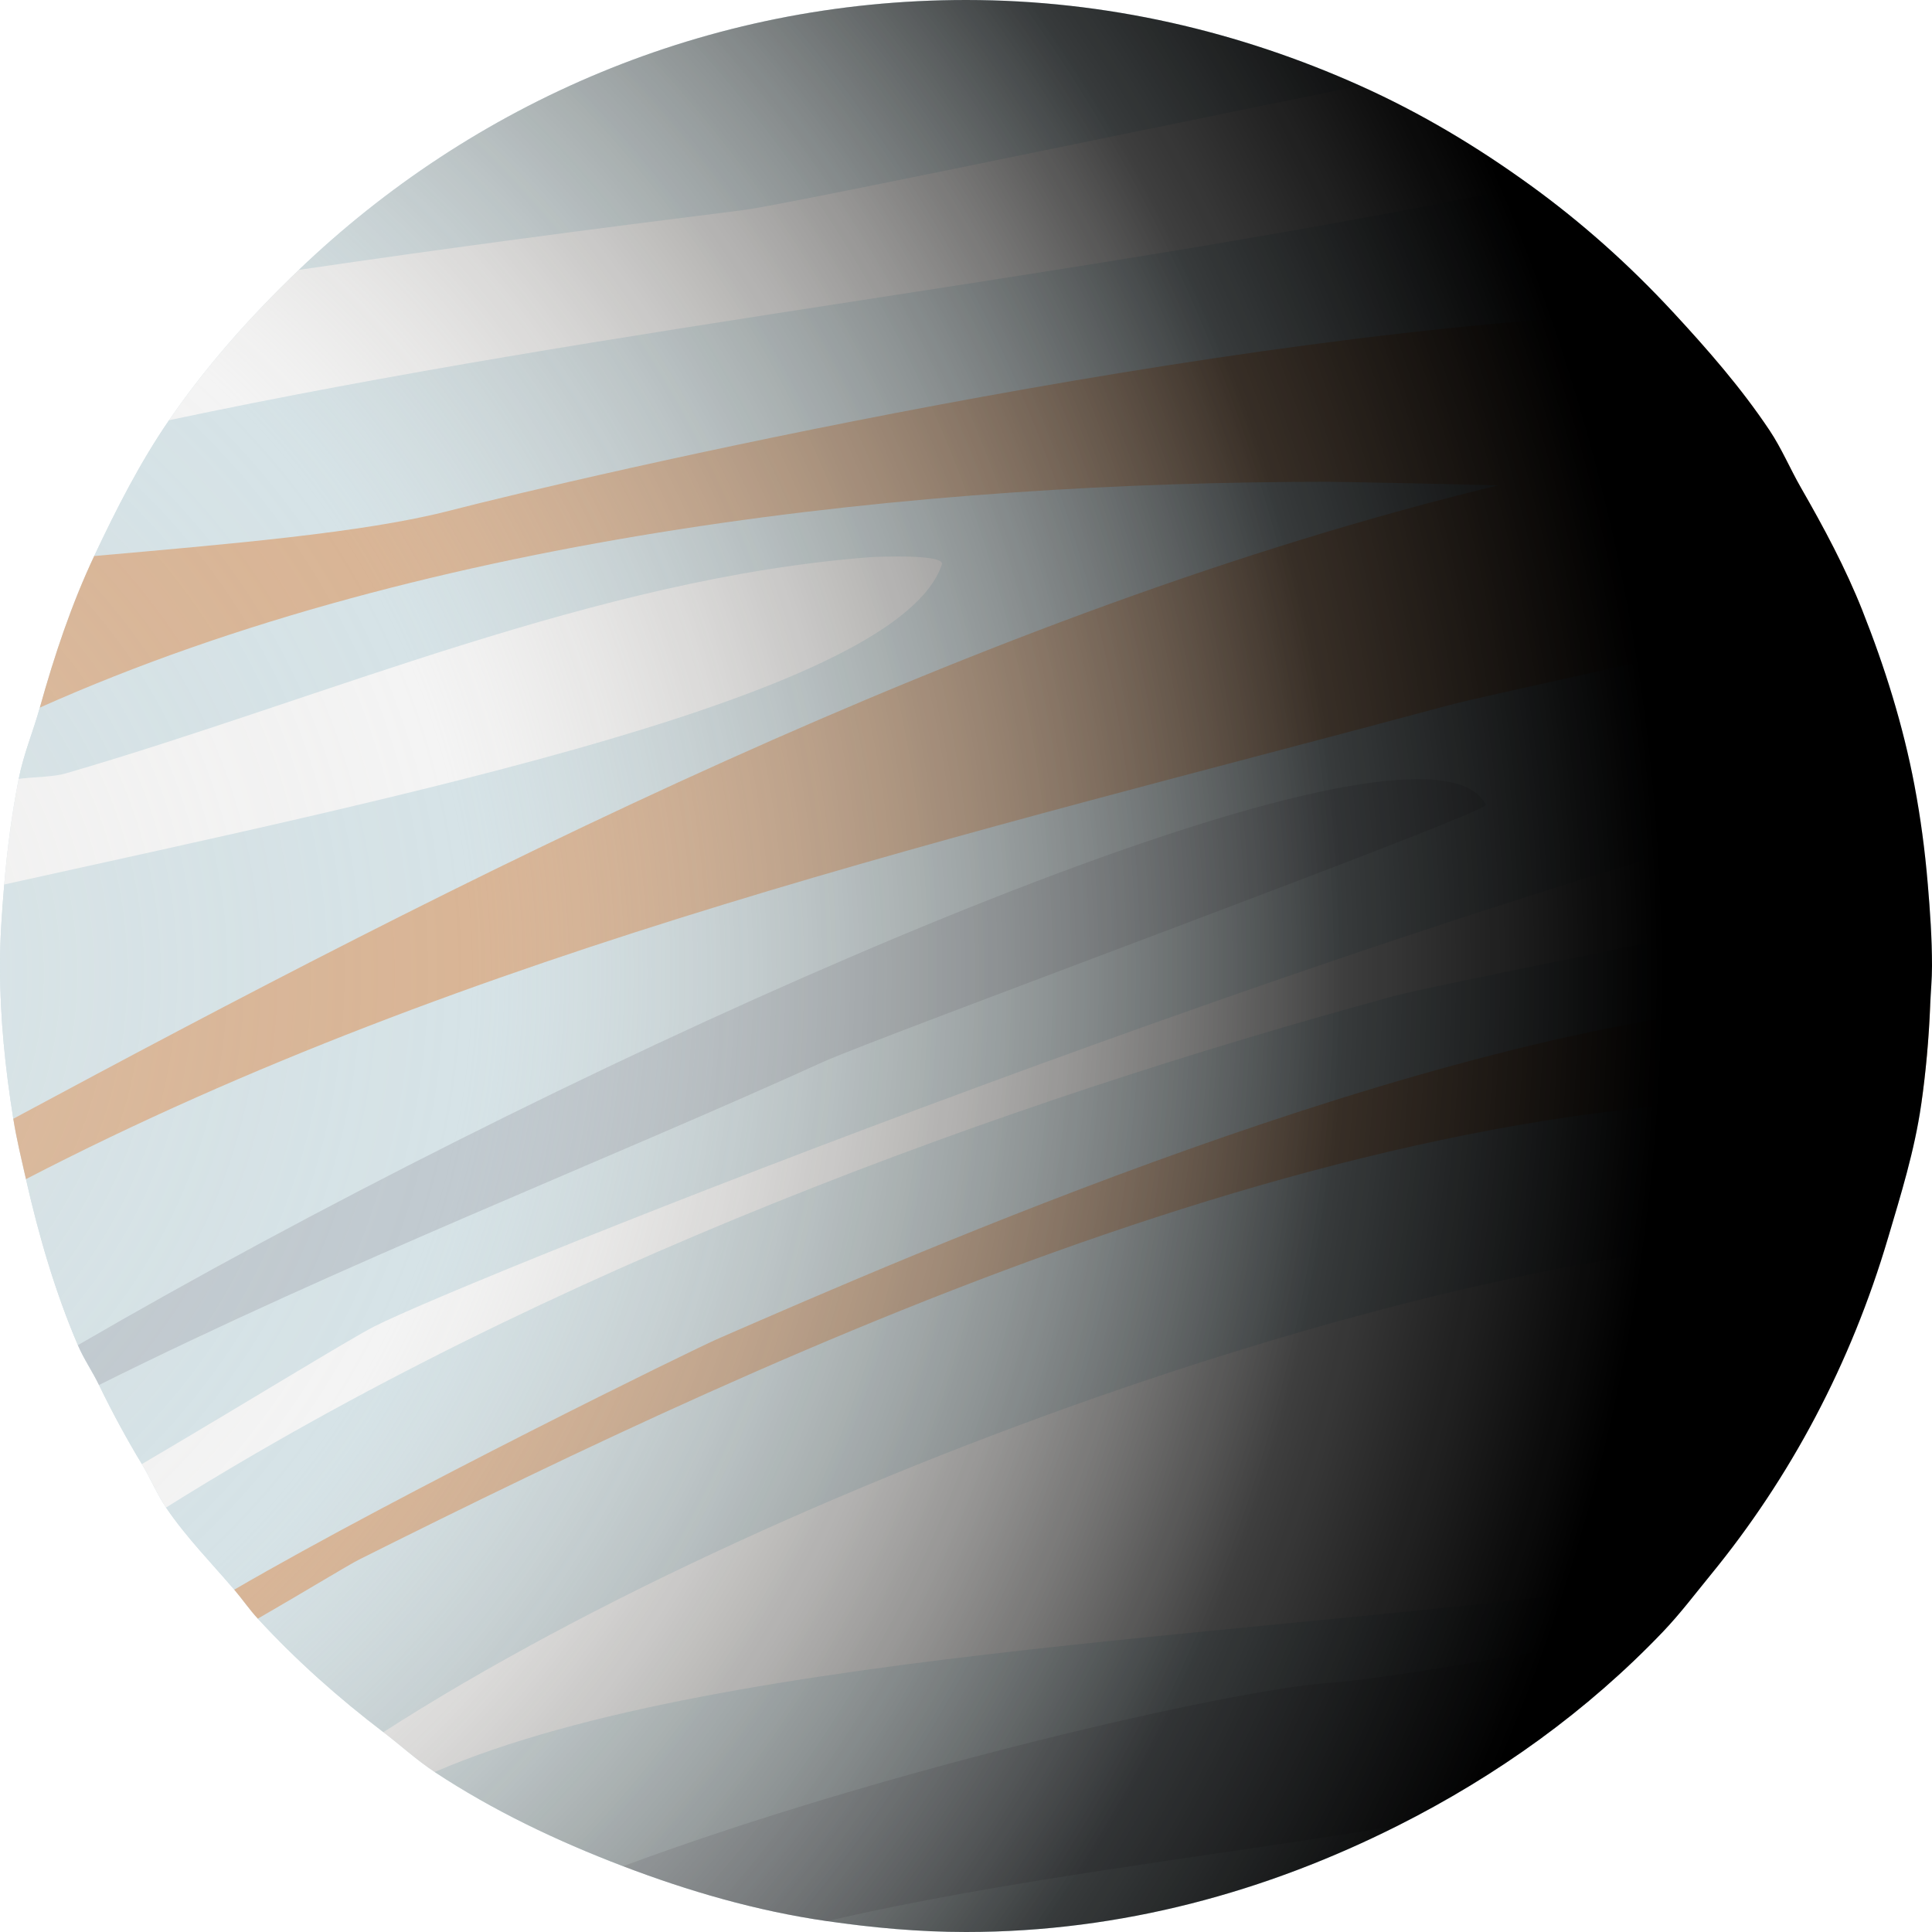
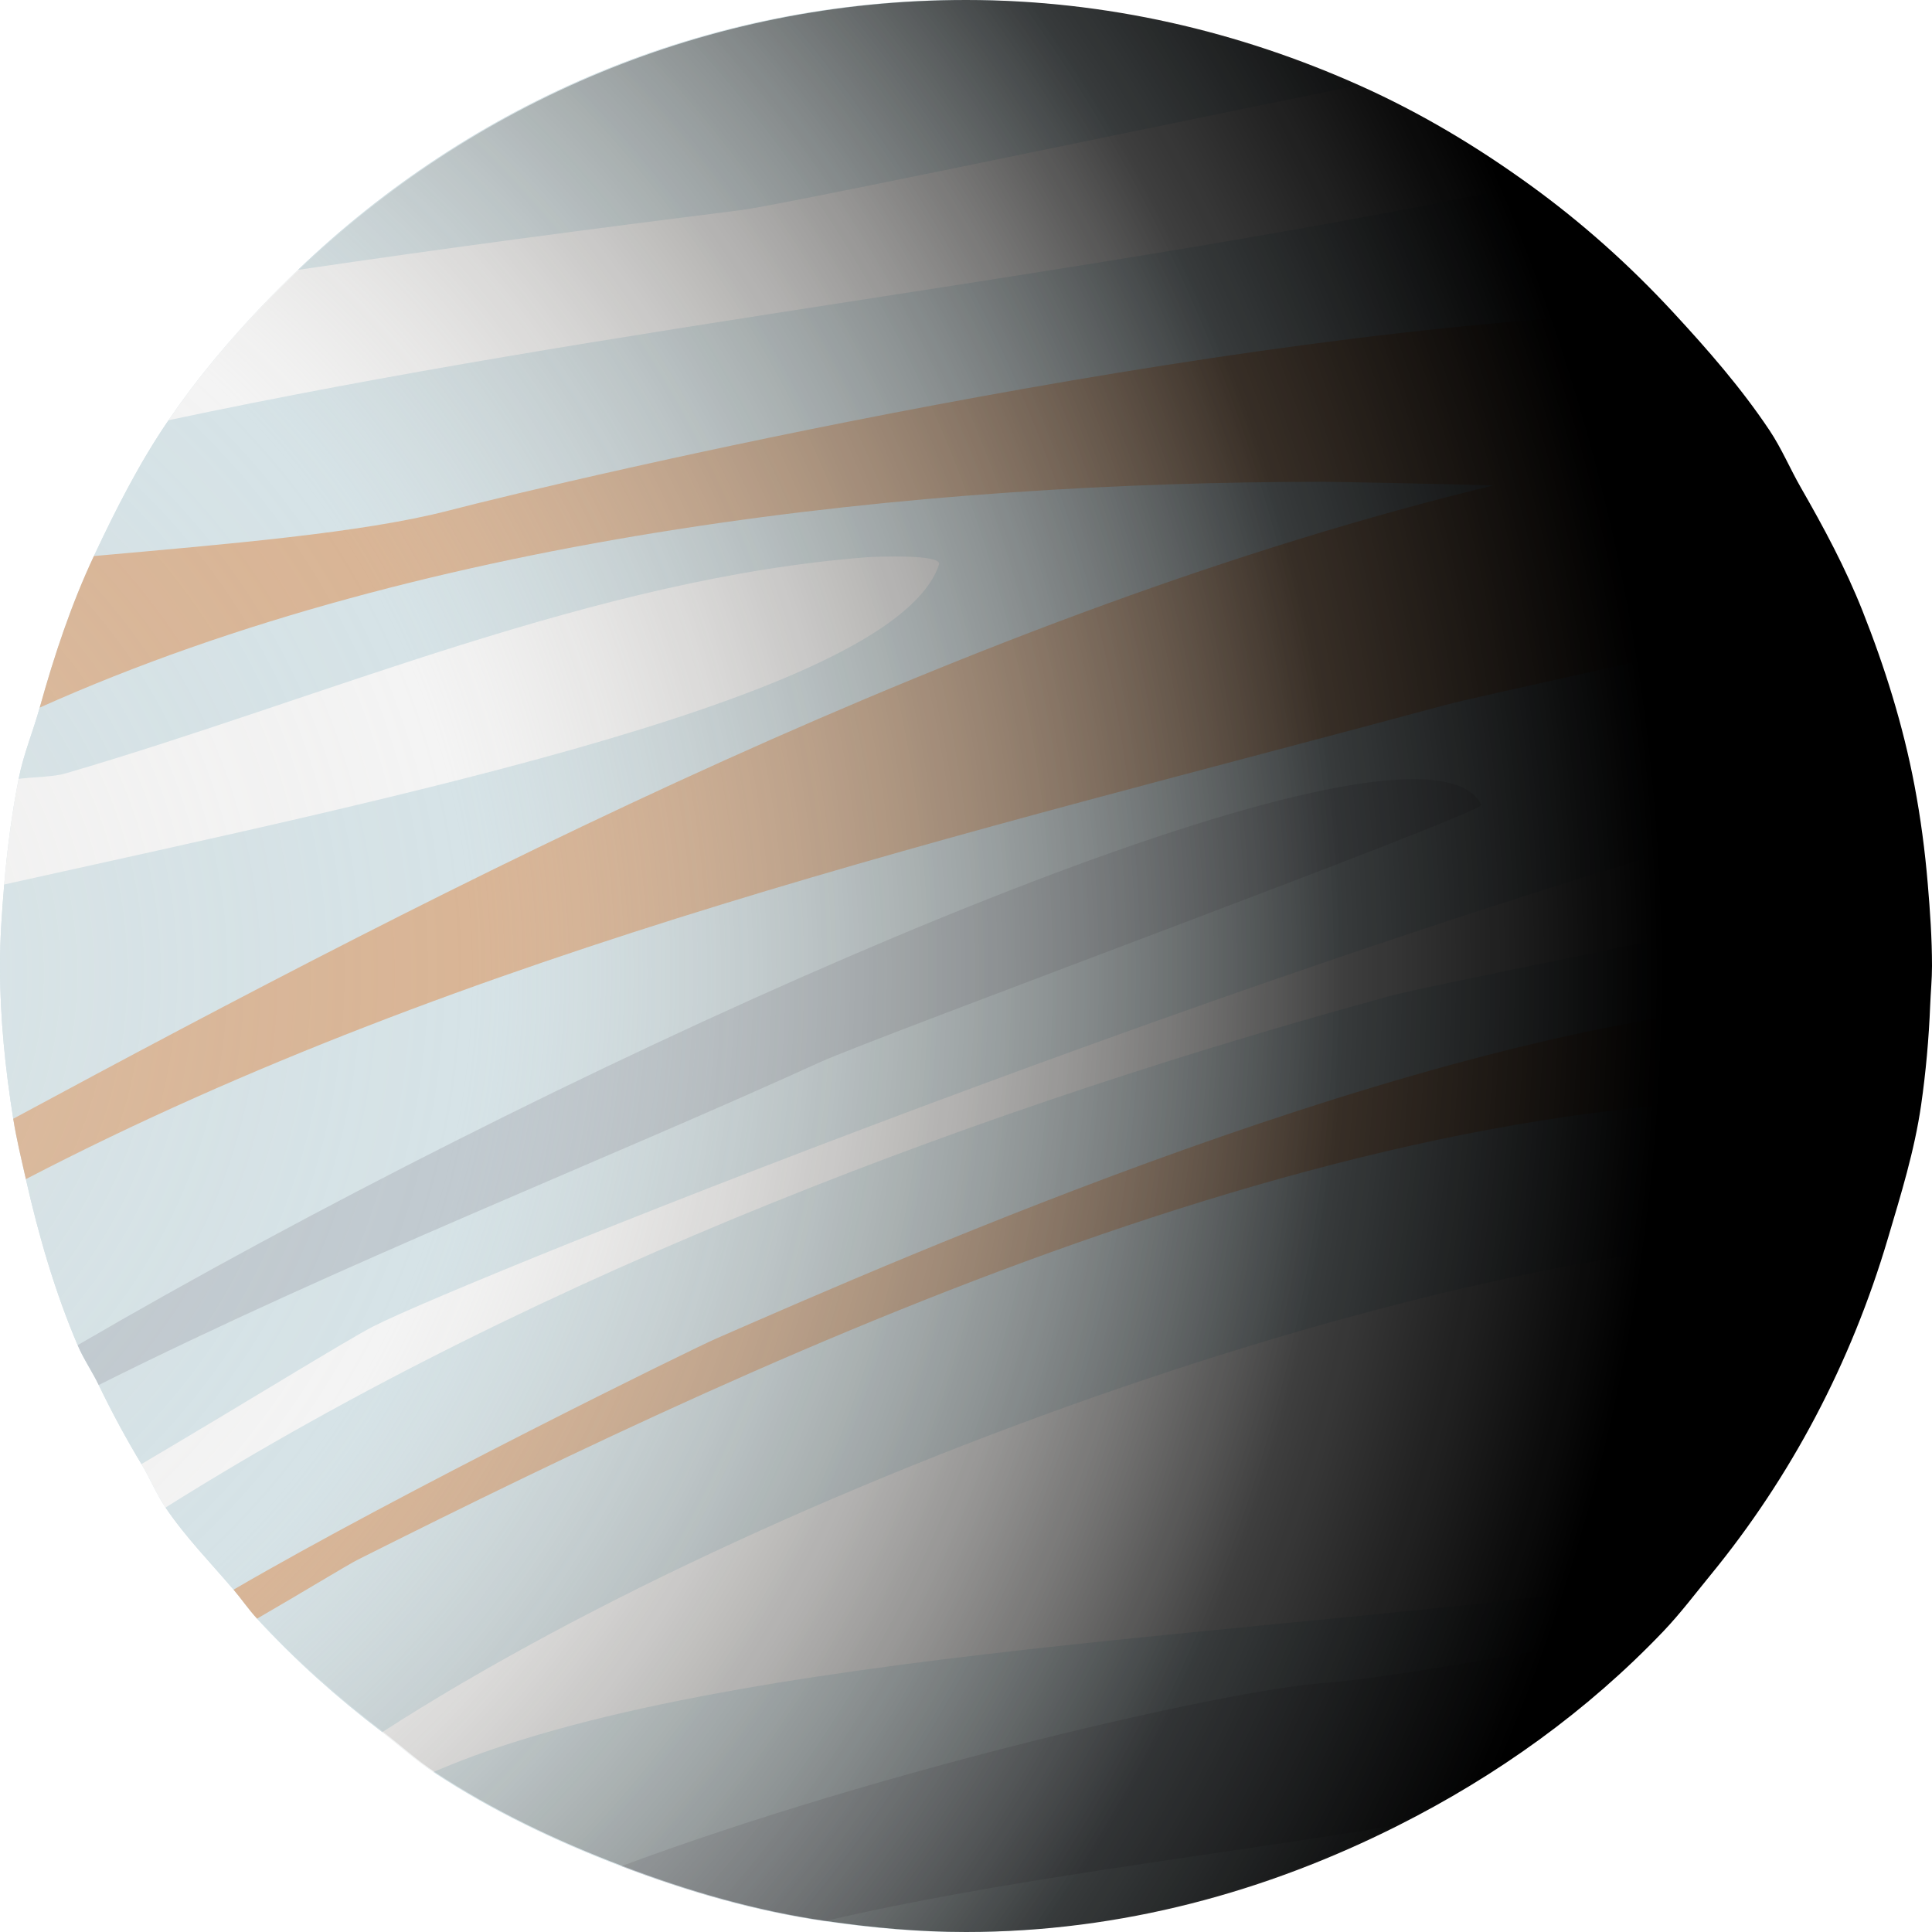
<svg xmlns="http://www.w3.org/2000/svg" xmlns:ns1="http://vectornator.io" height="100%" stroke-miterlimit="10" style="fill-rule:nonzero;clip-rule:evenodd;stroke-linecap:round;stroke-linejoin:round;" version="1.1" viewBox="0 0 100 100" width="100%" xml:space="preserve">
  <defs>
    <radialGradient cx="-17.127" cy="50.37" gradientTransform="matrix(1 0 0 1 0 0)" gradientUnits="userSpaceOnUse" id="RadialGradient" r="149.634">
      <stop offset="0" stop-color="#ffffff" stop-opacity="0.188" />
      <stop offset="0.277" stop-color="#c5c0b9" stop-opacity="0" />
      <stop offset="0.579" stop-color="#000000" stop-opacity="0.743" />
      <stop offset="0.69" stop-color="#000000" />
    </radialGradient>
  </defs>
  <g id="Layer-1" ns1:layerName="Layer 1" visibility="hidden">
    <path d="M0 50C0 22.386 22.386 0 50 0C77.614 0 100 22.386 100 50C100 77.614 77.614 100 50 100C22.386 100 0 77.614 0 50Z" fill="#d6e3e7" fill-rule="evenodd" opacity="1" stroke="none" />
  </g>
  <clipPath id="ArtboardFrame">
    <rect height="100" width="100" x="0" y="0" />
  </clipPath>
  <g clip-path="url(#ArtboardFrame)" id="Layer-1-copy" ns1:layerName="Layer 1 copy" visibility="hidden">
    <path d="M0 50C0 22.386 22.386 0 50 0C77.614 0 100 22.386 100 50C100 77.614 77.614 100 50 100C22.386 100 0 77.614 0 50Z" fill="#d6e3e7" fill-rule="evenodd" opacity="1" stroke="none" />
    <path d="M-19.582 20.672C-22.208 15.419-8.141 18.002-2.372 16.904C11.206 14.317 24.755 12.586 38.455 10.874C43.161 10.285 114.188-5.251 114.957-2.944C116.42 1.444 102.206 3.828 100.511 4.342C60.507 16.464 15.854 15.865-23.099 30.847" fill="#f4f4f4" fill-rule="evenodd" opacity="1" stroke="none" />
    <path d="M-15.688 89.386C-15.826 89.317 15.476 70.645 19.36 68.659C26.142 65.193 117.458 28.896 119.354 40.269C119.699 42.337 75.993 50.519 72.121 51.575C41.388 59.956 3.071 75.116-17.823 100.19" fill="#f4f4f4" fill-rule="evenodd" opacity="1" stroke="none" />
    <path d="M4.914 104.838C8.932 84.748 105.393 49.138 109.43 70.669C113.083 90.15 13.582 77.703 13.582 101.697" fill="#f4f4f4" fill-rule="evenodd" opacity="1" stroke="none" />
    <path d="M-15.06 44.54C-17.894 38.872-2.677 41.792 3.406 40.018C16.848 36.097 30.895 29.922 44.987 28.837C45.345 28.81 48.939 28.663 48.755 29.214C45.3 39.581-14.363 46.554-26.114 53.082" fill="#f4f4f4" fill-rule="evenodd" opacity="1" stroke="none" />
    <path d="M48.504 142.649L48.504 142.273L49.258 142.021L49.635 142.021L49.635 142.021" fill="#d9b596" fill-rule="evenodd" opacity="1" stroke="none" />
    <path d="M-15.185 67.152C-15.709 65.582-13.145 65.284-12.171 64.765C22.006 46.538 74.355 16.078 114.832 22.305C115.808 22.456 119.024 22.385 119.228 23.813C119.738 27.378 78.905 35.452 75.01 36.5C43.324 45.031 9.839 52.215-16.944 72.302" fill="#d9b596" fill-rule="evenodd" opacity="1" stroke="none" />
    <path d="M-13.427 37.003C-22.423 28.006 10.935 29.63 23.254 26.451C33.286 23.862 106.056 6.674 110.058 22.682C111.098 26.841 71.168 24.943 68.729 24.943C44.176 24.943 12.735 28.565-8.402 42.153" fill="#d9b596" fill-rule="evenodd" opacity="1" stroke="none" />
    <path d="M107.294 54.464C92.859 44.84 50.294 63.593 37.198 69.287C35.287 70.118 4.264 85.219 5.919 86.874C7.004 87.959 17.259 81.392 18.607 80.719C43.438 68.303 82.306 50.113 110.435 59.489" fill="#d9b596" fill-rule="evenodd" opacity="1" stroke="none" />
    <path d="M53.403 139.635C53.361 139.551 53.319 139.467 53.278 139.383" fill="#c5c0b9" fill-rule="evenodd" opacity="1" stroke="none" />
    <path d="M14.963 107.978C14.963 98.765 60.182 87.773 68.603 87.125C77.373 86.451 101.203 80.278 94.984 86.497C84.121 97.36 45.746 94.408 29.41 104.21" fill="#cccccc" fill-opacity="0.716" fill-rule="evenodd" opacity="1" stroke="none" />
    <path d="M-19.456 88.758C-23.926 79.819 71.973 31.809 76.894 41.651C77.091 42.044 45.427 53.681 42.6 54.967C20.766 64.891-9.307 75.199-25.863 93.029" fill="#cccccc" fill-opacity="0.716" fill-rule="evenodd" opacity="1" stroke="none" />
  </g>
  <g clip-path="url(#ArtboardFrame)" id="Layer-1-copy-copy" ns1:layerName="Layer 1 copy copy">
-     <path d="M53.281 139.375L53.406 139.625C53.364 139.541 53.323 139.459 53.281 139.375Z" fill="#cccccc" fill-opacity="0.716" fill-rule="evenodd" opacity="1" stroke="none" />
-     <path d="M49.25 142.031L48.5 142.281L48.5 142.656L49.625 142.031L49.25 142.031Z" fill="#d9b596" fill-rule="evenodd" opacity="1" stroke="none" />
-     <path d="M50 0C36.576 0 24.451 5.36 15.469 13.969C12.989 16.346 10.7 18.908 8.75 21.75C7.24 23.951 6.023 26.346 4.875 28.781C3.698 31.279 2.817 33.921 2.062 36.625C1.717 37.862 1.219 39.038 0.969 40.312C0.615 42.108 0.374 43.922 0.219 45.781C0.103 47.172 0 48.579 0 50C0 52.698 0.276 55.324 0.688 57.906C0.857 58.969 1.109 59.992 1.344 61.031C2.013 63.989 2.863 66.892 4.031 69.625C4.339 70.346 4.784 70.984 5.125 71.688C5.805 73.091 6.541 74.455 7.344 75.781C7.788 76.515 8.113 77.323 8.594 78.031C9.632 79.562 10.928 80.878 12.125 82.281C12.544 82.772 12.907 83.307 13.344 83.781C15.331 85.937 17.508 87.876 19.844 89.656C20.739 90.338 21.558 91.097 22.5 91.719C25.522 93.714 28.817 95.285 32.25 96.594C35.625 97.88 39.133 98.907 42.812 99.438C45.165 99.777 47.554 100 50 100C58.073 100 65.594 97.897 72.344 94.5C77.493 91.908 82.153 88.567 86.094 84.438C86.968 83.522 87.728 82.511 88.531 81.531C92.698 76.447 95.807 70.56 97.719 64.094C98.389 61.826 99.093 59.578 99.438 57.188C99.682 55.493 99.836 53.776 99.906 52.031C99.933 51.354 100 50.684 100 50C100 48.569 99.899 47.151 99.781 45.75C99.636 44.019 99.411 42.332 99.094 40.656C98.501 37.527 97.553 34.519 96.406 31.625C95.522 29.395 94.401 27.309 93.219 25.25C92.657 24.271 92.218 23.217 91.594 22.281C90.123 20.077 88.387 18.094 86.594 16.156C84.35 13.731 81.9 11.536 79.219 9.594C76.463 7.597 73.545 5.845 70.406 4.438C64.165 1.638 57.283 0 50 0Z" fill="#d6e3e7" fill-rule="evenodd" opacity="1" stroke="none" />
+     <path d="M53.388 139.375L53.514 139.625C53.472 139.541 53.43 139.459 53.388 139.375Z" fill="#cccccc" fill-opacity="0.716" fill-rule="evenodd" opacity="1" stroke="none" />
+     <path d="M49.349 142.031L48.597 142.281L48.597 142.656L49.725 142.031L49.349 142.031Z" fill="#d9b596" fill-rule="evenodd" opacity="1" stroke="none" />
+     <path d="M49.85 0C36.466 0 24.377 5.36 15.422 13.969C12.95 16.346 10.668 18.908 8.724 21.75C7.218 23.951 6.005 26.346 4.86 28.781C3.687 31.279 2.809 33.921 2.056 36.625C1.712 37.862 1.216 39.038 0.966 40.312C0.614 42.108 0.373 43.922 0.218 45.781C0.102 47.172 0 48.579 0 50C0 52.698 0.275 55.324 0.685 57.906C0.854 58.969 1.105 59.992 1.34 61.031C2.007 63.989 2.855 66.892 4.019 69.625C4.326 70.346 4.77 70.984 5.11 71.688C5.787 73.091 6.521 74.455 7.322 75.781C7.765 76.515 8.089 77.323 8.568 78.031C9.603 79.562 10.895 80.878 12.089 82.281C12.506 82.772 12.868 83.307 13.304 83.781C15.285 85.937 17.455 87.876 19.784 89.656C20.677 90.338 21.494 91.097 22.433 91.719C25.446 93.714 28.73 95.285 32.153 96.594C35.518 97.88 39.015 98.907 42.684 99.438C45.029 99.777 47.411 100 49.85 100C57.898 100 65.397 97.897 72.127 94.5C77.261 91.908 81.907 88.567 85.835 84.438C86.707 83.522 87.465 82.511 88.266 81.531C92.419 76.447 95.52 70.56 97.426 64.094C98.094 61.826 98.795 59.578 99.139 57.188C99.383 55.493 99.537 53.776 99.606 52.031C99.634 51.354 99.7 50.684 99.7 50C99.7 48.569 99.6 47.151 99.482 45.75C99.337 44.019 99.113 42.332 98.796 40.656C98.206 37.527 97.26 34.519 96.117 31.625C95.236 29.395 94.118 27.309 92.939 25.25C92.379 24.271 91.942 23.217 91.319 22.281C89.852 20.077 88.122 18.094 86.334 16.156C84.097 13.731 81.654 11.536 78.981 9.594C76.234 7.597 73.324 5.845 70.195 4.438C63.973 1.638 57.111 0 49.85 0Z" fill="#d6e3e7" fill-rule="evenodd" opacity="1" stroke="none" />
  </g>
  <g clip-path="url(#ArtboardFrame)" id="Layer-1-copy-copy-copy" ns1:layerName="Layer 1 copy copy copy">
-     <path d="M79.219 9.594C56.002 14.399 31.928 16.843 8.75 21.75C7.24 23.951 6.023 26.346 4.875 28.781C11.793 28.164 18.824 27.58 23.25 26.438C29.827 24.74 63.142 16.934 86.594 16.156C84.35 13.731 81.9 11.536 79.219 9.594Z" fill="#d6e3e7" fill-rule="evenodd" opacity="1" stroke="none" />
-     <path d="M96.406 31.625C86.825 33.892 76.753 36.028 75 36.5C50.166 43.186 24.295 49.139 1.344 61.031C2.013 63.989 2.863 66.892 4.031 69.625C31.542 53.637 73.674 35.192 76.906 41.656C77.103 42.05 45.421 53.684 42.594 54.969C31.3 60.102 17.816 65.361 5.125 71.688C5.805 73.091 6.541 74.455 7.344 75.781C12.759 72.594 18.041 69.338 19.375 68.656C24.195 66.193 71.323 47.387 99.094 40.656C98.501 37.527 97.553 34.519 96.406 31.625Z" fill="#d6e3e7" fill-rule="evenodd" opacity="1" stroke="none" />
-     <path d="M99.781 45.75C87.665 48.392 74.216 50.992 72.125 51.562C51.828 57.098 28.304 65.679 8.594 78.031C9.632 79.562 10.928 80.878 12.125 82.281C20.833 77.222 35.859 69.859 37.188 69.281C48.49 64.367 81.731 49.762 99.906 52.031C99.933 51.354 100 50.684 100 50C100 48.569 99.899 47.151 99.781 45.75Z" fill="#d6e3e7" fill-rule="evenodd" opacity="1" stroke="none" />
-     <path d="M99.438 57.188C72.814 54.558 40.321 69.855 18.594 80.719C18.044 80.994 15.631 82.465 13.344 83.781C15.331 85.937 17.508 87.876 19.844 89.656C40.865 76.141 78.558 62.983 97.719 64.094C98.389 61.826 99.093 59.578 99.438 57.188Z" fill="#d6e3e7" fill-rule="evenodd" opacity="1" stroke="none" />
-     <path d="M88.531 81.531C67.888 84.675 37.536 85.22 22.5 91.719C25.522 93.714 28.817 95.285 32.25 96.594C45.987 91.507 63.63 87.507 68.594 87.125C72.694 86.81 80.02 85.328 86.094 84.438C86.968 83.522 87.728 82.511 88.531 81.531Z" fill="#d6e3e7" fill-rule="evenodd" opacity="1" stroke="none" />
-     <path d="M72.344 94.5C62.688 96.094 51.975 97.296 42.812 99.438C45.165 99.777 47.554 100 50 100C58.073 100 65.594 97.897 72.344 94.5Z" fill="#d6e3e7" fill-rule="evenodd" opacity="1" stroke="none" />
-     <path d="M0.688 57.906C23.381 45.71 50.679 31.636 77.531 25.125C74.659 25.037 69.208 24.938 68.719 24.938C47.938 24.938 22.288 27.59 2.062 36.625C1.717 37.862 1.219 39.038 0.969 40.312C1.771 40.215 2.772 40.216 3.406 40.031C16.848 36.111 30.908 29.928 45 28.844C45.358 28.816 48.934 28.668 48.75 29.219C46.518 35.914 21.291 41.123 0.219 45.781C0.103 47.172 0 48.579 0 50C0 52.698 0.276 55.324 0.688 57.906Z" fill="#d6e3e7" fill-rule="evenodd" opacity="1" stroke="none" />
-     <path d="M15.469 13.969C23.106 12.846 30.768 11.838 38.469 10.875C40.361 10.639 55.949 7.376 70.406 4.438C64.165 1.638 57.283 0 50 0C36.576 0 24.451 5.36 15.469 13.969Z" fill="#d6e3e7" fill-rule="evenodd" opacity="1" stroke="none" />
-     <path d="M53.281 139.375L53.406 139.625C53.364 139.541 53.323 139.459 53.281 139.375Z" fill="#cccccc" fill-opacity="0.716" fill-rule="evenodd" opacity="1" stroke="none" />
-     <path d="M49.25 142.031L48.5 142.281L48.5 142.656L49.625 142.031L49.25 142.031Z" fill="#d9b596" fill-rule="evenodd" opacity="1" stroke="none" />
-     <path d="M70.406 4.438C55.949 7.376 40.361 10.639 38.469 10.875C30.768 11.838 23.106 12.846 15.469 13.969C12.989 16.346 10.7 18.908 8.75 21.75C31.928 16.843 56.002 14.399 79.219 9.594C76.463 7.597 73.545 5.845 70.406 4.438Z" fill="#f4f4f4" fill-rule="evenodd" opacity="1" stroke="none" />
-     <path d="M86.594 16.156C63.142 16.934 29.827 24.74 23.25 26.438C18.824 27.58 11.793 28.164 4.875 28.781C3.698 31.279 2.817 33.921 2.062 36.625C22.288 27.59 47.938 24.938 68.719 24.938C69.208 24.938 74.659 25.037 77.531 25.125C50.679 31.636 23.381 45.71 0.688 57.906C0.857 58.969 1.109 59.992 1.344 61.031C24.295 49.139 50.166 43.186 75 36.5C76.753 36.028 86.825 33.892 96.406 31.625C95.522 29.395 94.401 27.309 93.219 25.25C92.657 24.271 92.218 23.217 91.594 22.281C90.123 20.077 88.387 18.094 86.594 16.156Z" fill="#d9b596" fill-rule="evenodd" opacity="1" stroke="none" />
-     <path d="M47.094 28.812C46.178 28.784 45.179 28.83 45 28.844C30.908 29.928 16.848 36.111 3.406 40.031C2.772 40.216 1.771 40.215 0.969 40.312C0.615 42.108 0.374 43.922 0.219 45.781C21.291 41.123 46.518 35.914 48.75 29.219C48.842 28.943 48.009 28.841 47.094 28.812Z" fill="#f4f4f4" fill-rule="evenodd" opacity="1" stroke="none" />
-     <path d="M73.969 40.344C63.363 39.762 28.103 55.635 4.031 69.625C4.339 70.346 4.784 70.984 5.125 71.688C17.816 65.361 31.3 60.102 42.594 54.969C45.421 53.684 77.103 42.05 76.906 41.656C76.502 40.848 75.484 40.427 73.969 40.344Z" fill="#c1cad0" fill-rule="evenodd" opacity="1" stroke="none" />
-     <path d="M99.094 40.656C71.323 47.387 24.195 66.193 19.375 68.656C18.041 69.338 12.759 72.594 7.344 75.781C7.788 76.515 8.113 77.323 8.594 78.031C28.304 65.679 51.828 57.098 72.125 51.562C74.216 50.992 87.665 48.392 99.781 45.75C99.636 44.019 99.411 42.332 99.094 40.656Z" fill="#f4f4f4" fill-rule="evenodd" opacity="1" stroke="none" />
-     <path d="M92.469 51.906C73.775 53.249 47.077 64.981 37.188 69.281C35.859 69.859 20.833 77.222 12.125 82.281C12.544 82.772 12.907 83.307 13.344 83.781C15.631 82.465 18.044 80.994 18.594 80.719C40.321 69.855 72.814 54.558 99.438 57.188C99.682 55.493 99.836 53.776 99.906 52.031C97.634 51.748 95.139 51.715 92.469 51.906Z" fill="#d9b596" fill-rule="evenodd" opacity="1" stroke="none" />
-     <path d="M97.719 64.094C78.558 62.983 40.865 76.141 19.844 89.656C20.739 90.338 21.558 91.097 22.5 91.719C37.536 85.22 67.888 84.675 88.531 81.531C92.698 76.447 95.807 70.56 97.719 64.094Z" fill="#f4f4f4" fill-rule="evenodd" opacity="1" stroke="none" />
-     <path d="M86.094 84.438C80.02 85.328 72.694 86.81 68.594 87.125C63.63 87.507 45.987 91.507 32.25 96.594C35.625 97.88 39.133 98.907 42.812 99.438C51.975 97.296 62.688 96.094 72.344 94.5C77.493 91.908 82.153 88.567 86.094 84.438Z" fill="#c1cad0" fill-rule="evenodd" opacity="1" stroke="none" />
+     <path d="M78.981 9.594C55.834 14.399 31.832 16.843 8.724 21.75C7.218 23.951 6.005 26.346 4.86 28.781C11.757 28.164 18.767 27.58 23.18 26.438C29.738 24.74 62.953 16.934 86.334 16.156C84.097 13.731 81.654 11.536 78.981 9.594Z" fill="#d6e3e7" fill-rule="evenodd" opacity="1" stroke="none" />
+     <path d="M96.117 31.625C86.564 33.892 76.523 36.028 74.775 36.5C50.015 43.186 24.222 49.139 1.34 61.031C2.007 63.989 2.855 66.892 4.019 69.625C31.447 53.637 73.453 35.192 76.675 41.656C76.872 42.05 45.285 53.684 42.466 54.969C31.206 60.102 17.763 65.361 5.11 71.688C5.787 73.091 6.521 74.455 7.322 75.781C12.721 72.594 17.987 69.338 19.317 68.656C24.123 66.193 71.109 47.387 98.796 40.656C98.206 37.527 97.26 34.519 96.117 31.625Z" fill="#d6e3e7" fill-rule="evenodd" opacity="1" stroke="none" />
+     <path d="M99.482 45.75C87.402 48.392 73.994 50.992 71.909 51.562C51.672 57.098 28.219 65.679 8.568 78.031C9.603 79.562 10.895 80.878 12.089 82.281C20.77 77.222 35.752 69.859 37.076 69.281C48.344 64.367 81.485 49.762 99.606 52.031C99.634 51.354 99.7 50.684 99.7 50C99.7 48.569 99.6 47.151 99.482 45.75Z" fill="#d6e3e7" fill-rule="evenodd" opacity="1" stroke="none" />
+     <path d="M99.139 57.188C72.596 54.558 40.2 69.855 18.538 80.719C17.99 80.994 15.584 82.465 13.304 83.781C15.285 85.937 17.455 87.876 19.784 89.656C40.743 76.141 78.322 62.983 97.426 64.094C98.094 61.826 98.795 59.578 99.139 57.188Z" fill="#d6e3e7" fill-rule="evenodd" opacity="1" stroke="none" />
+     <path d="M88.266 81.531C67.685 84.675 37.423 85.22 22.433 91.719C25.446 93.714 28.73 95.285 32.153 96.594C45.849 91.507 63.439 87.507 68.388 87.125C72.475 86.81 79.78 85.328 85.835 84.438C86.707 83.522 87.465 82.511 88.266 81.531Z" fill="#d6e3e7" fill-rule="evenodd" opacity="1" stroke="none" />
+     <path d="M72.127 94.5C62.5 96.094 51.82 97.296 42.684 99.438C45.029 99.777 47.411 100 49.85 100C57.898 100 65.397 97.897 72.127 94.5Z" fill="#d6e3e7" fill-rule="evenodd" opacity="1" stroke="none" />
+     <path d="M0.685 57.906C23.311 45.71 50.527 31.636 77.299 25.125C74.435 25.037 69 24.938 68.513 24.938C47.794 24.938 22.221 27.59 2.056 36.625C1.712 37.862 1.216 39.038 0.966 40.312C1.766 40.215 2.763 40.216 3.396 40.031C16.797 36.111 30.815 29.928 44.865 28.844C45.222 28.816 48.787 28.668 48.604 29.219C46.379 35.914 21.227 41.123 0.218 45.781C0.102 47.172 0 48.579 0 50C0 52.698 0.275 55.324 0.685 57.906Z" fill="#d6e3e7" fill-rule="evenodd" opacity="1" stroke="none" />
+     <path d="M15.422 13.969C23.036 12.846 30.676 11.838 38.353 10.875C40.24 10.639 55.781 7.376 70.195 4.438C63.973 1.638 57.111 0 49.85 0C36.466 0 24.377 5.36 15.422 13.969Z" fill="#d6e3e7" fill-rule="evenodd" opacity="1" stroke="none" />
+     <path d="M53.388 139.375L53.514 139.625C53.472 139.541 53.43 139.459 53.388 139.375Z" fill="#cccccc" fill-opacity="0.716" fill-rule="evenodd" opacity="1" stroke="none" />
+     <path d="M49.349 142.031L48.597 142.281L48.597 142.656L49.725 142.031L49.349 142.031Z" fill="#d9b596" fill-rule="evenodd" opacity="1" stroke="none" />
+     <path d="M70.195 4.438C55.781 7.376 40.24 10.639 38.353 10.875C30.676 11.838 23.036 12.846 15.422 13.969C12.95 16.346 10.668 18.908 8.724 21.75C31.832 16.843 55.834 14.399 78.981 9.594C76.234 7.597 73.324 5.845 70.195 4.438Z" fill="#f4f4f4" fill-rule="evenodd" opacity="1" stroke="none" />
+     <path d="M86.334 16.156C62.953 16.934 29.738 24.74 23.18 26.438C18.767 27.58 11.757 28.164 4.86 28.781C3.687 31.279 2.809 33.921 2.056 36.625C22.221 27.59 47.794 24.938 68.513 24.938C69 24.938 74.435 25.037 77.299 25.125C50.527 31.636 23.311 45.71 0.685 57.906C0.854 58.969 1.105 59.992 1.34 61.031C24.222 49.139 50.015 43.186 74.775 36.5C76.523 36.028 86.564 33.892 96.117 31.625C95.236 29.395 94.118 27.309 92.939 25.25C92.379 24.271 91.942 23.217 91.319 22.281C89.852 20.077 88.122 18.094 86.334 16.156Z" fill="#d9b596" fill-rule="evenodd" opacity="1" stroke="none" />
+     <path d="M46.953 28.812C46.039 28.784 45.044 28.83 44.865 28.844C30.815 29.928 16.797 36.111 3.396 40.031C2.763 40.216 1.766 40.215 0.966 40.312C0.614 42.108 0.373 43.922 0.218 45.781C21.227 41.123 46.379 35.914 48.604 29.219C48.695 28.943 47.865 28.841 46.953 28.812Z" fill="#f4f4f4" fill-rule="evenodd" opacity="1" stroke="none" />
+     <path d="M73.747 40.344C63.173 39.762 28.018 55.635 4.019 69.625C4.326 70.346 4.77 70.984 5.11 71.688C17.763 65.361 31.206 60.102 42.466 54.969C45.285 53.684 76.872 42.05 76.675 41.656C76.273 40.848 75.257 40.427 73.747 40.344Z" fill="#c1cad0" fill-rule="evenodd" opacity="1" stroke="none" />
+     <path d="M98.796 40.656C71.109 47.387 24.123 66.193 19.317 68.656C17.987 69.338 12.721 72.594 7.322 75.781C7.765 76.515 8.089 77.323 8.568 78.031C28.219 65.679 51.672 57.098 71.909 51.562C73.994 50.992 87.402 48.392 99.482 45.75C99.337 44.019 99.113 42.332 98.796 40.656Z" fill="#f4f4f4" fill-rule="evenodd" opacity="1" stroke="none" />
+     <path d="M92.191 51.906C73.554 53.249 46.936 64.981 37.076 69.281C35.752 69.859 20.77 77.222 12.089 82.281C12.506 82.772 12.868 83.307 13.304 83.781C15.584 82.465 17.99 80.994 18.538 80.719C40.2 69.855 72.596 54.558 99.139 57.188C99.383 55.493 99.537 53.776 99.606 52.031C97.341 51.748 94.854 51.715 92.191 51.906Z" fill="#d9b596" fill-rule="evenodd" opacity="1" stroke="none" />
+     <path d="M97.426 64.094C78.322 62.983 40.743 76.141 19.784 89.656C20.677 90.338 21.494 91.097 22.433 91.719C37.423 85.22 67.685 84.675 88.266 81.531C92.419 76.447 95.52 70.56 97.426 64.094Z" fill="#f4f4f4" fill-rule="evenodd" opacity="1" stroke="none" />
+     <path d="M85.835 84.438C79.78 85.328 72.475 86.81 68.388 87.125C63.439 87.507 45.849 91.507 32.153 96.594C35.518 97.88 39.015 98.907 42.684 99.438C51.82 97.296 62.5 96.094 72.127 94.5C77.261 91.908 81.907 88.567 85.835 84.438Z" fill="#c1cad0" fill-rule="evenodd" opacity="1" stroke="none" />
  </g>
  <g clip-path="url(#ArtboardFrame)" id="Layer-1-copy-copy-copy_2" ns1:layerName="Layer 1 copy copy copy">
    <path d="M53.281 139.375L53.406 139.625C53.364 139.541 53.323 139.459 53.281 139.375Z" fill="#cccccc" fill-opacity="0.716" fill-rule="evenodd" opacity="1" stroke="none" />
    <path d="M49.25 142.031L48.5 142.281L48.5 142.656L49.625 142.031L49.25 142.031Z" fill="#d9b596" fill-rule="evenodd" opacity="1" stroke="none" />
    <path d="M50 0C36.576 0 24.451 5.36 15.469 13.969C12.989 16.346 10.7 18.908 8.75 21.75C7.24 23.951 6.023 26.346 4.875 28.781C3.698 31.279 2.817 33.921 2.062 36.625C1.717 37.862 1.219 39.038 0.969 40.312C0.615 42.108 0.374 43.922 0.219 45.781C0.103 47.172 0 48.579 0 50C0 52.698 0.276 55.324 0.688 57.906C0.857 58.969 1.109 59.992 1.344 61.031C2.013 63.989 2.863 66.892 4.031 69.625C4.339 70.346 4.784 70.984 5.125 71.688C5.805 73.091 6.541 74.455 7.344 75.781C7.788 76.515 8.113 77.323 8.594 78.031C9.632 79.562 10.928 80.878 12.125 82.281C12.544 82.772 12.907 83.307 13.344 83.781C15.331 85.937 17.508 87.876 19.844 89.656C20.739 90.338 21.558 91.097 22.5 91.719C25.522 93.714 28.817 95.285 32.25 96.594C35.625 97.88 39.133 98.907 42.812 99.438C45.165 99.777 47.554 100 50 100C58.073 100 65.594 97.897 72.344 94.5C77.493 91.908 82.153 88.567 86.094 84.438C86.968 83.522 87.728 82.511 88.531 81.531C92.698 76.447 95.807 70.56 97.719 64.094C98.389 61.826 99.093 59.578 99.438 57.188C99.682 55.493 99.836 53.776 99.906 52.031C99.933 51.354 100 50.684 100 50C100 48.569 99.899 47.151 99.781 45.75C99.636 44.019 99.411 42.332 99.094 40.656C98.501 37.527 97.553 34.519 96.406 31.625C95.522 29.395 94.401 27.309 93.219 25.25C92.657 24.271 92.218 23.217 91.594 22.281C90.123 20.077 88.387 18.094 86.594 16.156C84.35 13.731 81.9 11.536 79.219 9.594C76.463 7.597 73.545 5.845 70.406 4.438C64.165 1.638 57.283 0 50 0Z" fill="url(#RadialGradient)" fill-rule="evenodd" opacity="1" stroke="none" />
  </g>
</svg>
